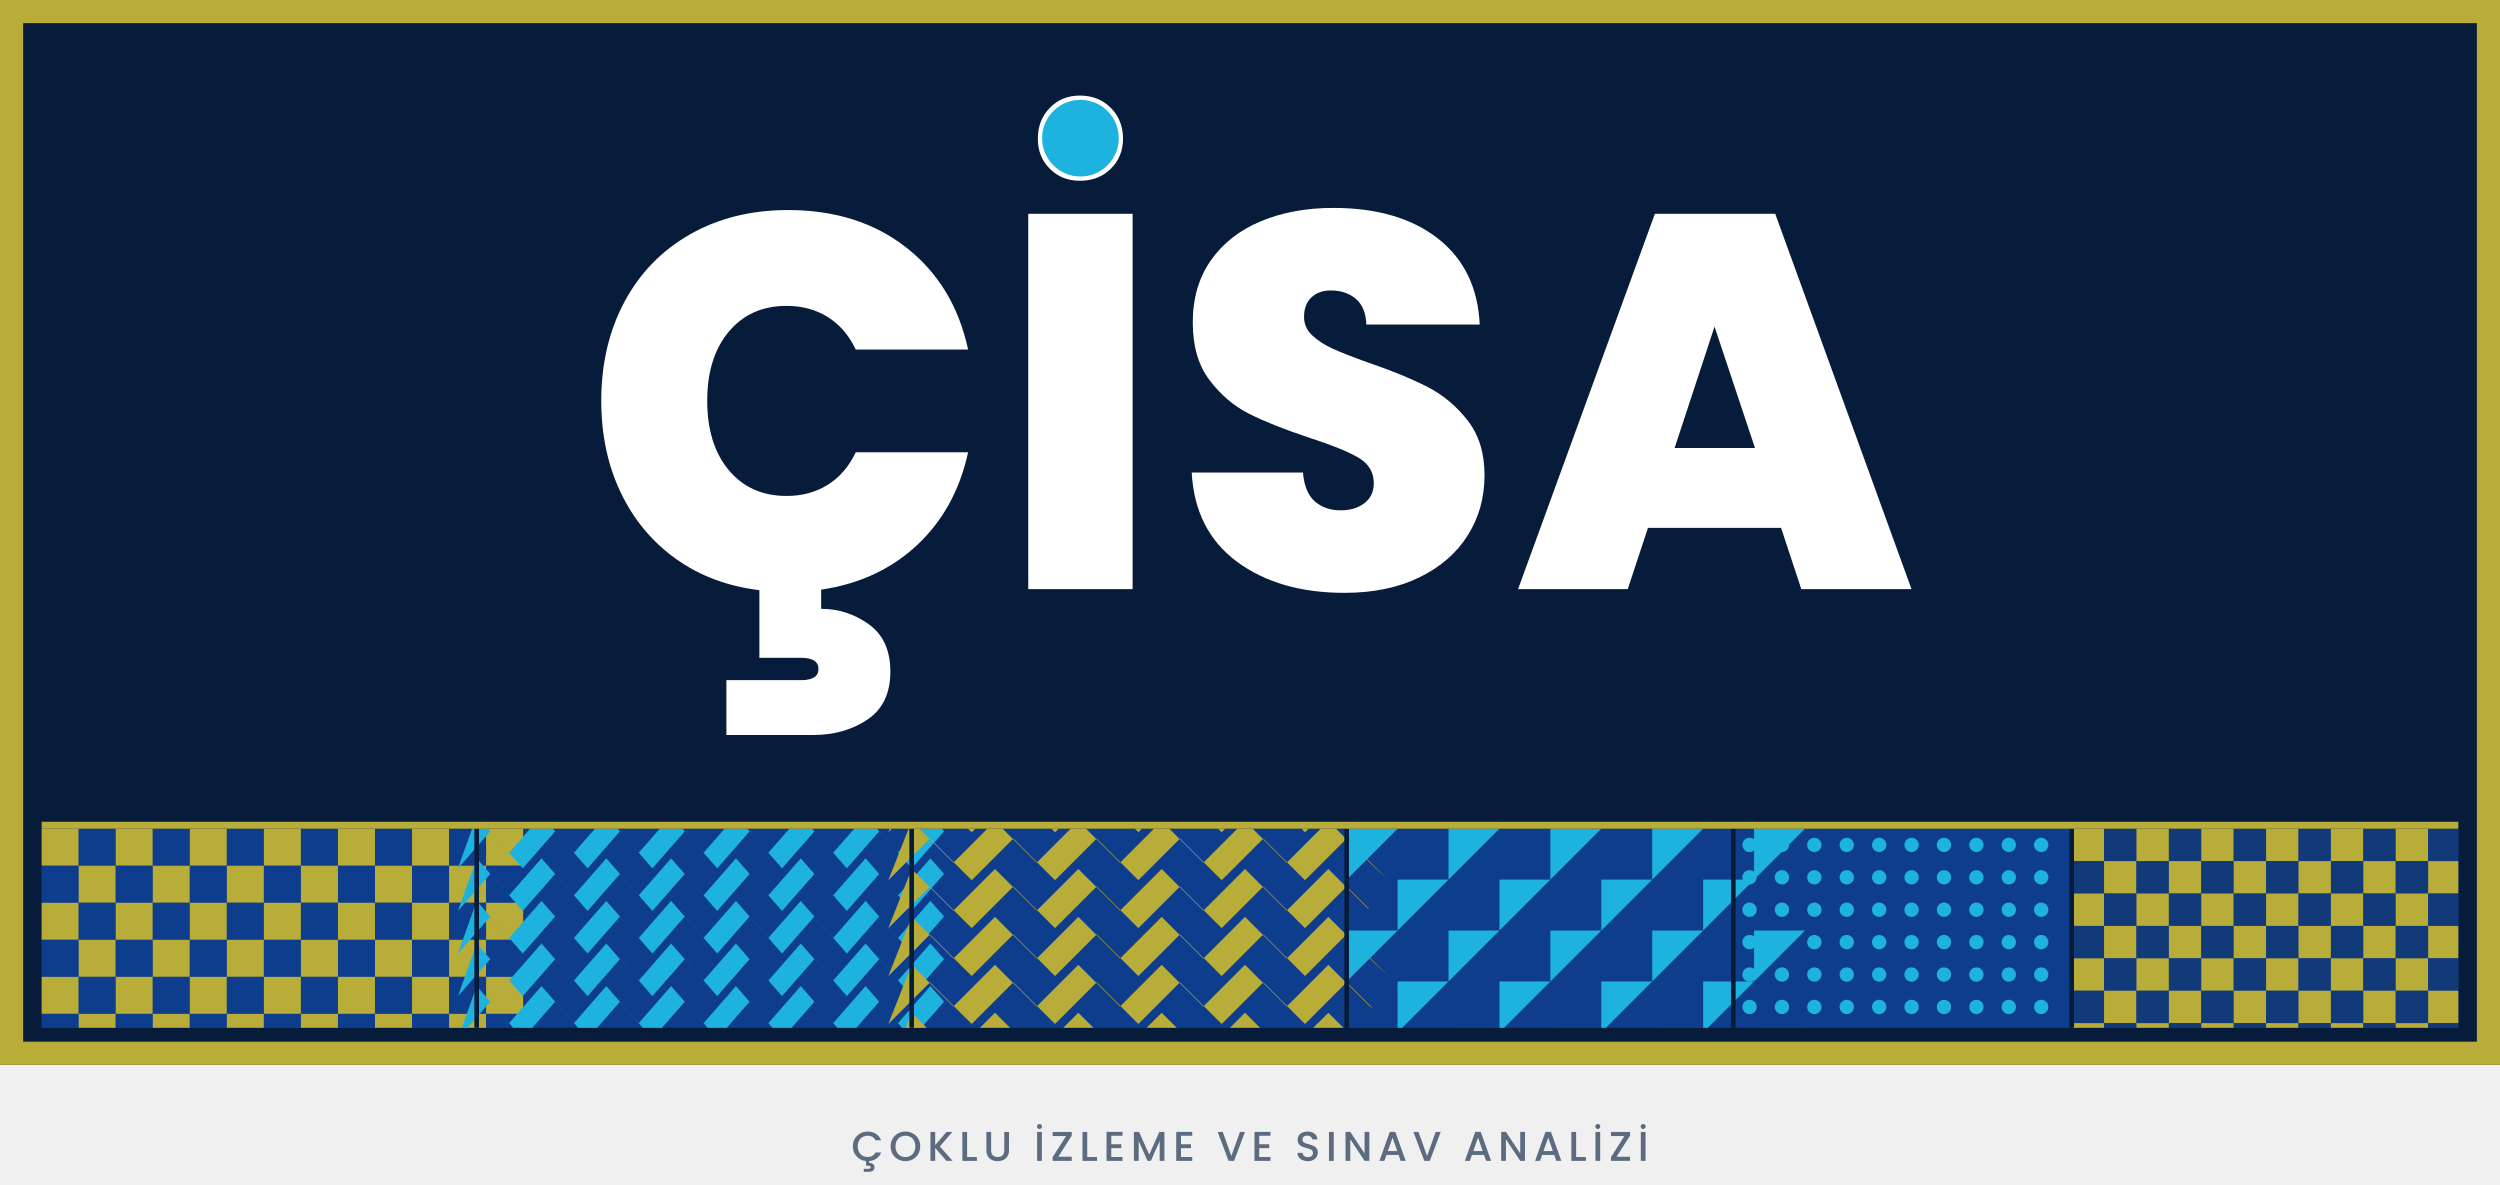
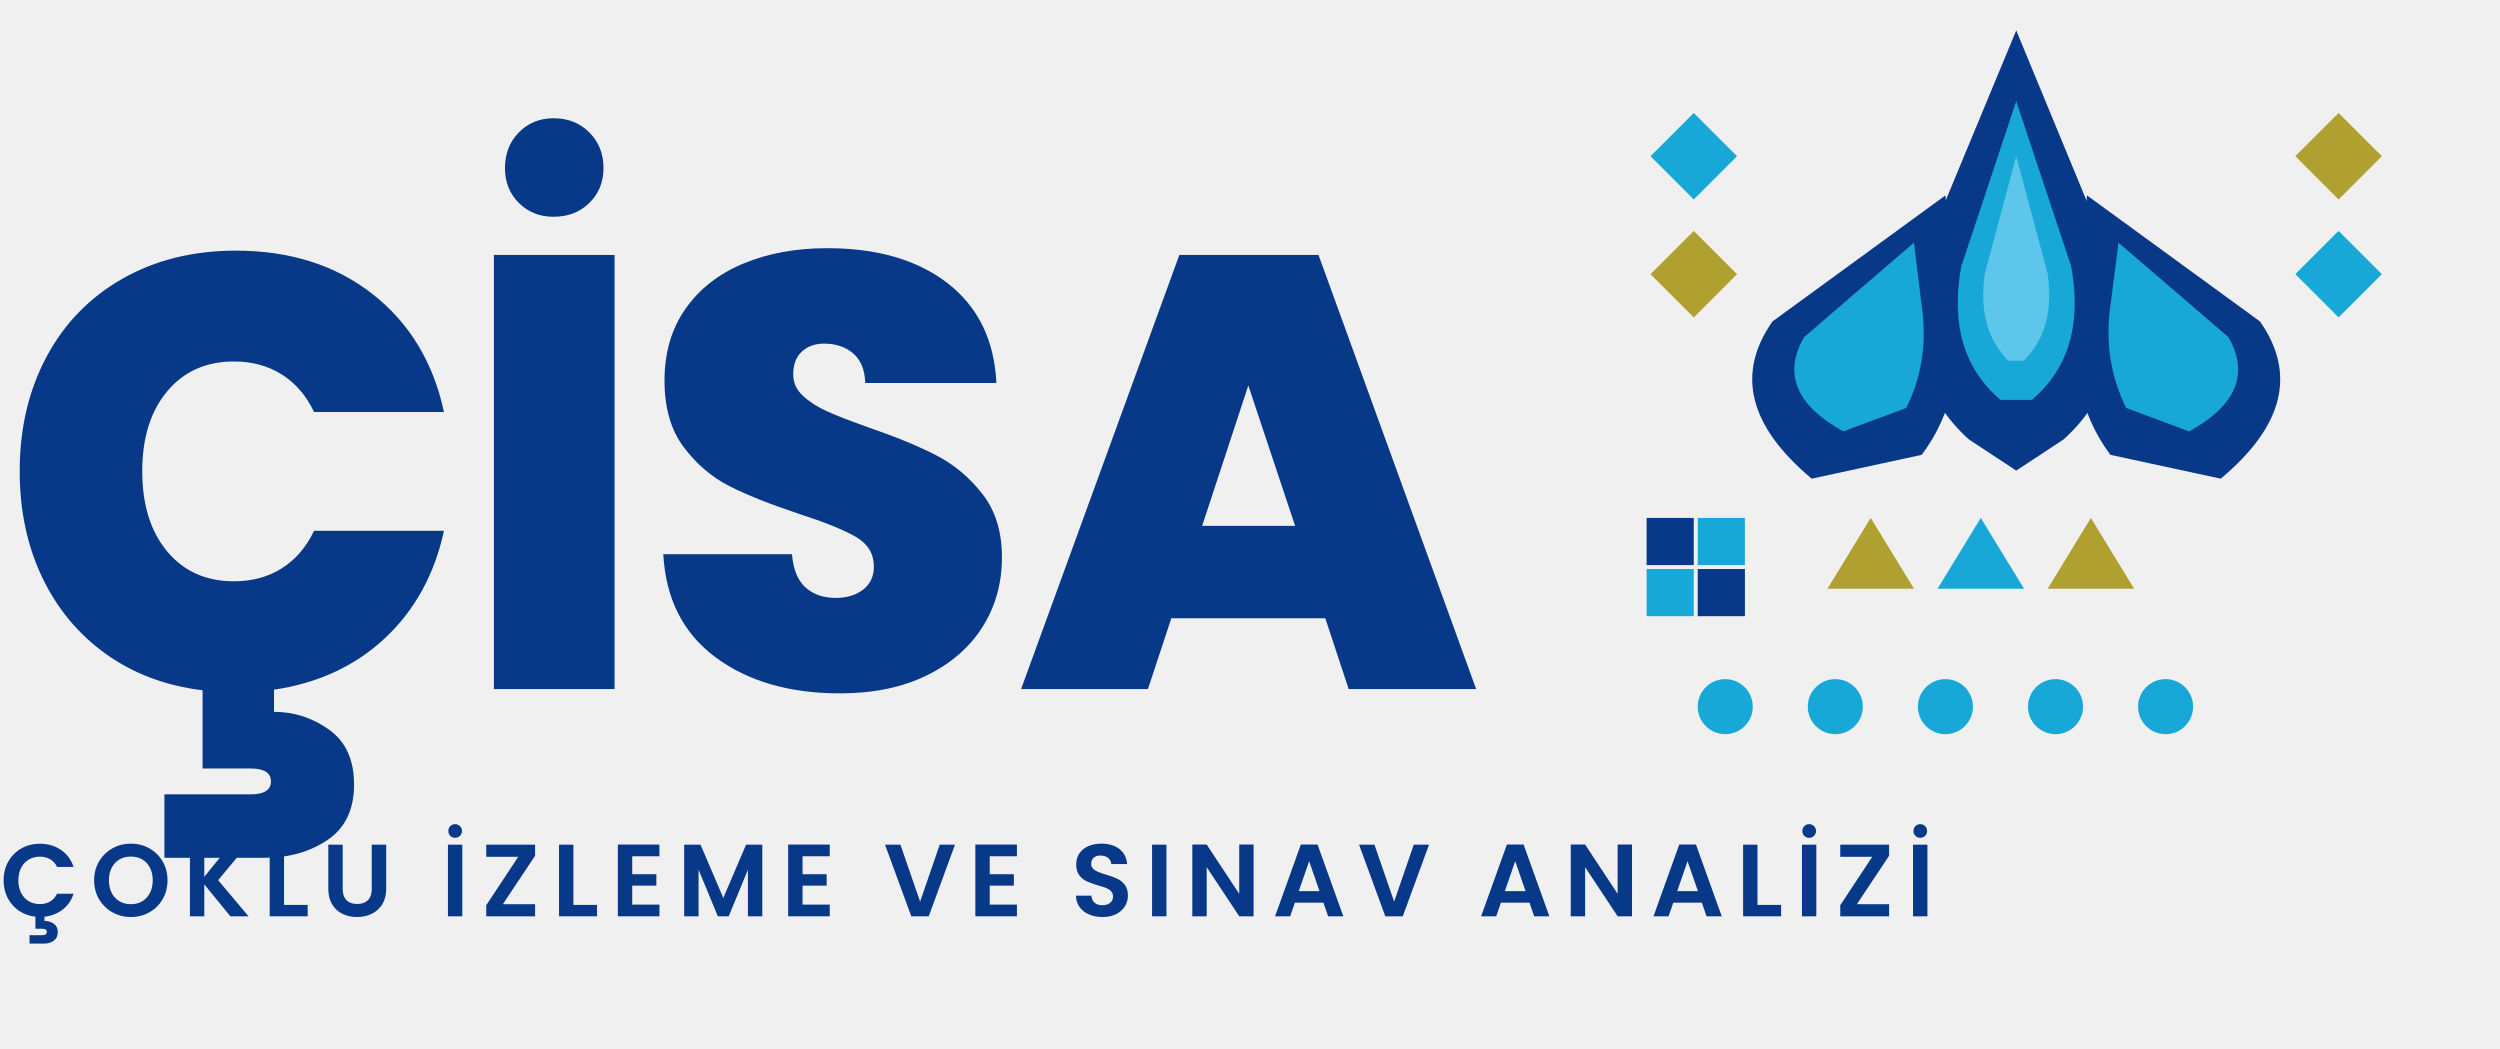
- <svg xmlns="http://www.w3.org/2000/svg" viewBox="0 0 1080 511.50" width="1080" height="511.50">
-   <rect width="1080" height="460" fill="#071b3a" />
-   <path fill="#ffffff" transform="translate(252.385 254.500) scale(0.23 -0.23)" d="M510 257H721Q698 151 625.5 83.0Q553 15 445 -1V-37Q494 -37 534.5 -66.0Q575 -95 575 -155Q575 -216 532.0 -245.0Q489 -274 430 -274H267V-171H407Q440 -171 440 -150Q440 -129 407 -129H329V-2Q239 9 172.0 57.0Q105 105 68.5 181.5Q32 258 32 354Q32 458 75.5 539.5Q119 621 199.0 666.5Q279 712 383 712Q515 712 605.0 641.5Q695 571 721 450H510Q491 490 457.5 511.0Q424 532 380 532Q312 532 271.5 483.5Q231 435 231 354Q231 272 271.5 223.5Q312 175 380 175Q424 175 457.5 196.0Q491 217 510 257Z" />
-   <path fill="#ffffff" transform="translate(431.325 254.500) scale(0.23 -0.23)" d="M252 705V0H56V705ZM74 846Q74 881 96.5 904.0Q119 927 153 927Q188 927 211.0 904.0Q234 881 234 846Q234 812 211.0 789.5Q188 767 153 767Q119 767 96.5 789.5Q74 812 74 846Z" />
-   <path fill="#ffffff" transform="translate(506.765 254.500) scale(0.23 -0.23)" d="M35 219H244Q247 182 266.0 165.0Q285 148 315 148Q342 148 359.5 161.5Q377 175 377 199Q377 230 348.0 247.0Q319 264 254 285Q185 308 142.5 329.5Q100 351 68.5 392.5Q37 434 37 501Q37 569 71.0 617.5Q105 666 165.0 691.0Q225 716 301 716Q424 716 497.5 658.5Q571 601 576 497H363Q362 529 343.5 545.0Q325 561 296 561Q274 561 260.0 548.0Q246 535 246 511Q246 491 261.5 476.5Q277 462 300.0 451.5Q323 441 368 425Q435 402 478.5 379.5Q522 357 553.5 316.5Q585 276 585 214Q585 151 553.5 101.0Q522 51 462.5 22.0Q403 -7 322 -7Q199 -7 120.0 51.5Q41 110 35 219Z" />
-   <path fill="#ffffff" transform="translate(653.965 254.500) scale(0.23 -0.23)" d="M502 115H252L214 0H8L265 705H491L747 0H540ZM453 265 377 493 302 265Z" />
-   <circle cx="466.75" cy="59.69" r="16.56" fill="#1eb2de" />
-   <clipPath id="pave-clip">
-     <rect x="18" y="358.00" width="1044.00" height="86.00" />
-   </clipPath>
-   <g clip-path="url(#pave-clip)">
-     <rect x="18.00" y="358.00" width="1044.00" height="86.00" fill="#0e3d8d" />
-     <rect x="18.00" y="358.00" width="16.00" height="16.00" fill="#b8ad39" />
-     <rect x="34.00" y="358.00" width="16.00" height="16.00" fill="#0e3d8d" />
-     <rect x="50.00" y="358.00" width="16.00" height="16.00" fill="#b8ad39" />
-     <rect x="66.00" y="358.00" width="16.00" height="16.00" fill="#0e3d8d" />
-     <rect x="82.00" y="358.00" width="16.00" height="16.00" fill="#b8ad39" />
-     <rect x="98.00" y="358.00" width="16.00" height="16.00" fill="#0e3d8d" />
-     <rect x="114.00" y="358.00" width="16.00" height="16.00" fill="#b8ad39" />
-     <rect x="130.00" y="358.00" width="16.00" height="16.00" fill="#0e3d8d" />
-     <rect x="146.00" y="358.00" width="16.00" height="16.00" fill="#b8ad39" />
-     <rect x="162.00" y="358.00" width="16.00" height="16.00" fill="#0e3d8d" />
-     <rect x="178.00" y="358.00" width="16.00" height="16.00" fill="#b8ad39" />
-     <rect x="194.00" y="358.00" width="16.00" height="16.00" fill="#0e3d8d" />
-     <rect x="210.00" y="358.00" width="16.00" height="16.00" fill="#b8ad39" />
-     <rect x="18.00" y="374.00" width="16.00" height="16.00" fill="#0e3d8d" />
-     <rect x="34.00" y="374.00" width="16.00" height="16.00" fill="#b8ad39" />
-     <rect x="50.00" y="374.00" width="16.00" height="16.00" fill="#0e3d8d" />
-     <rect x="66.00" y="374.00" width="16.00" height="16.00" fill="#b8ad39" />
-     <rect x="82.00" y="374.00" width="16.00" height="16.00" fill="#0e3d8d" />
-     <rect x="98.00" y="374.00" width="16.00" height="16.00" fill="#b8ad39" />
-     <rect x="114.00" y="374.00" width="16.00" height="16.00" fill="#0e3d8d" />
-     <rect x="130.00" y="374.00" width="16.00" height="16.00" fill="#b8ad39" />
-     <rect x="146.00" y="374.00" width="16.00" height="16.00" fill="#0e3d8d" />
-     <rect x="162.00" y="374.00" width="16.00" height="16.00" fill="#b8ad39" />
-     <rect x="178.00" y="374.00" width="16.00" height="16.00" fill="#0e3d8d" />
-     <rect x="194.00" y="374.00" width="16.00" height="16.00" fill="#b8ad39" />
-     <rect x="210.00" y="374.00" width="16.00" height="16.00" fill="#0e3d8d" />
-     <rect x="18.00" y="390.00" width="16.00" height="16.00" fill="#b8ad39" />
-     <rect x="34.00" y="390.00" width="16.00" height="16.00" fill="#0e3d8d" />
-     <rect x="50.00" y="390.00" width="16.00" height="16.00" fill="#b8ad39" />
-     <rect x="66.00" y="390.00" width="16.00" height="16.00" fill="#0e3d8d" />
-     <rect x="82.00" y="390.00" width="16.00" height="16.00" fill="#b8ad39" />
-     <rect x="98.00" y="390.00" width="16.00" height="16.00" fill="#0e3d8d" />
-     <rect x="114.00" y="390.00" width="16.00" height="16.00" fill="#b8ad39" />
-     <rect x="130.00" y="390.00" width="16.00" height="16.00" fill="#0e3d8d" />
-     <rect x="146.00" y="390.00" width="16.00" height="16.00" fill="#b8ad39" />
-     <rect x="162.00" y="390.00" width="16.00" height="16.00" fill="#0e3d8d" />
-     <rect x="178.00" y="390.00" width="16.00" height="16.00" fill="#b8ad39" />
-     <rect x="194.00" y="390.00" width="16.00" height="16.00" fill="#0e3d8d" />
-     <rect x="210.00" y="390.00" width="16.00" height="16.00" fill="#b8ad39" />
-     <rect x="18.00" y="406.00" width="16.00" height="16.00" fill="#0e3d8d" />
-     <rect x="34.00" y="406.00" width="16.00" height="16.00" fill="#b8ad39" />
-     <rect x="50.00" y="406.00" width="16.00" height="16.00" fill="#0e3d8d" />
-     <rect x="66.00" y="406.00" width="16.00" height="16.00" fill="#b8ad39" />
-     <rect x="82.00" y="406.00" width="16.00" height="16.00" fill="#0e3d8d" />
-     <rect x="98.00" y="406.00" width="16.00" height="16.00" fill="#b8ad39" />
-     <rect x="114.00" y="406.00" width="16.00" height="16.00" fill="#0e3d8d" />
-     <rect x="130.00" y="406.00" width="16.00" height="16.00" fill="#b8ad39" />
-     <rect x="146.00" y="406.00" width="16.00" height="16.00" fill="#0e3d8d" />
-     <rect x="162.00" y="406.00" width="16.00" height="16.00" fill="#b8ad39" />
-     <rect x="178.00" y="406.00" width="16.00" height="16.00" fill="#0e3d8d" />
-     <rect x="194.00" y="406.00" width="16.00" height="16.00" fill="#b8ad39" />
-     <rect x="210.00" y="406.00" width="16.00" height="16.00" fill="#0e3d8d" />
-     <rect x="18.00" y="422.00" width="16.00" height="16.00" fill="#b8ad39" />
-     <rect x="34.00" y="422.00" width="16.00" height="16.00" fill="#0e3d8d" />
-     <rect x="50.00" y="422.00" width="16.00" height="16.00" fill="#b8ad39" />
-     <rect x="66.00" y="422.00" width="16.00" height="16.00" fill="#0e3d8d" />
-     <rect x="82.00" y="422.00" width="16.00" height="16.00" fill="#b8ad39" />
-     <rect x="98.00" y="422.00" width="16.00" height="16.00" fill="#0e3d8d" />
-     <rect x="114.00" y="422.00" width="16.00" height="16.00" fill="#b8ad39" />
-     <rect x="130.00" y="422.00" width="16.00" height="16.00" fill="#0e3d8d" />
-     <rect x="146.00" y="422.00" width="16.00" height="16.00" fill="#b8ad39" />
-     <rect x="162.00" y="422.00" width="16.00" height="16.00" fill="#0e3d8d" />
-     <rect x="178.00" y="422.00" width="16.00" height="16.00" fill="#b8ad39" />
-     <rect x="194.00" y="422.00" width="16.00" height="16.00" fill="#0e3d8d" />
-     <rect x="210.00" y="422.00" width="16.00" height="16.00" fill="#b8ad39" />
-     <rect x="18.00" y="438.00" width="16.00" height="16.00" fill="#0e3d8d" />
-     <rect x="34.00" y="438.00" width="16.00" height="16.00" fill="#b8ad39" />
-     <rect x="50.00" y="438.00" width="16.00" height="16.00" fill="#0e3d8d" />
-     <rect x="66.00" y="438.00" width="16.00" height="16.00" fill="#b8ad39" />
-     <rect x="82.00" y="438.00" width="16.00" height="16.00" fill="#0e3d8d" />
-     <rect x="98.00" y="438.00" width="16.00" height="16.00" fill="#b8ad39" />
-     <rect x="114.00" y="438.00" width="16.00" height="16.00" fill="#0e3d8d" />
-     <rect x="130.00" y="438.00" width="16.00" height="16.00" fill="#b8ad39" />
-     <rect x="146.00" y="438.00" width="16.00" height="16.00" fill="#0e3d8d" />
-     <rect x="162.00" y="438.00" width="16.00" height="16.00" fill="#b8ad39" />
-     <rect x="178.00" y="438.00" width="16.00" height="16.00" fill="#0e3d8d" />
-     <rect x="194.00" y="438.00" width="16.00" height="16.00" fill="#b8ad39" />
-     <rect x="210.00" y="438.00" width="16.00" height="16.00" fill="#0e3d8d" />
-     <rect x="18.00" y="454.00" width="16.00" height="16.00" fill="#b8ad39" />
-     <rect x="34.00" y="454.00" width="16.00" height="16.00" fill="#0e3d8d" />
-     <rect x="50.00" y="454.00" width="16.00" height="16.00" fill="#b8ad39" />
-     <rect x="66.00" y="454.00" width="16.00" height="16.00" fill="#0e3d8d" />
-     <rect x="82.00" y="454.00" width="16.00" height="16.00" fill="#b8ad39" />
-     <rect x="98.00" y="454.00" width="16.00" height="16.00" fill="#0e3d8d" />
-     <rect x="114.00" y="454.00" width="16.00" height="16.00" fill="#b8ad39" />
-     <rect x="130.00" y="454.00" width="16.00" height="16.00" fill="#0e3d8d" />
-     <rect x="146.00" y="454.00" width="16.00" height="16.00" fill="#b8ad39" />
-     <rect x="162.00" y="454.00" width="16.00" height="16.00" fill="#0e3d8d" />
-     <rect x="178.00" y="454.00" width="16.00" height="16.00" fill="#b8ad39" />
-     <rect x="194.00" y="454.00" width="16.00" height="16.00" fill="#0e3d8d" />
-     <rect x="210.00" y="454.00" width="16.00" height="16.00" fill="#b8ad39" />
-     <polygon points="205.92,334.00 219.92,350.00 233.92,334.00 247.92,350.00 261.92,334.00 275.92,350.00 289.92,334.00 303.92,350.00 317.92,334.00 331.92,350.00 345.92,334.00 359.92,350.00 373.92,334.00 387.92,350.00 401.92,334.00 407.84,340.72 393.84,356.72 379.84,340.72 365.84,356.72 351.84,340.72 337.84,356.72 323.84,340.72 309.84,356.72 295.84,340.72 281.84,356.72 267.84,340.72 253.84,356.72 239.84,340.72 225.84,356.72 211.84,340.72 197.84,356.72" fill="#1eb2de" />
-     <polygon points="205.92,352.40 219.92,368.40 233.92,352.40 247.92,368.40 261.92,352.40 275.92,368.40 289.92,352.40 303.92,368.40 317.92,352.40 331.92,368.40 345.92,352.40 359.92,368.40 373.92,352.40 387.92,368.40 401.92,352.40 407.84,359.12 393.84,375.12 379.84,359.12 365.84,375.12 351.84,359.12 337.84,375.12 323.84,359.12 309.84,375.12 295.84,359.12 281.84,375.12 267.84,359.12 253.84,375.12 239.84,359.12 225.84,375.12 211.84,359.12 197.84,375.12" fill="#1eb2de" />
-     <polygon points="205.92,370.80 219.92,386.80 233.92,370.80 247.92,386.80 261.92,370.80 275.92,386.80 289.92,370.80 303.92,386.80 317.92,370.80 331.92,386.80 345.92,370.80 359.92,386.80 373.92,370.80 387.92,386.80 401.92,370.80 407.84,377.52 393.84,393.52 379.84,377.52 365.84,393.52 351.84,377.52 337.84,393.52 323.84,377.52 309.84,393.52 295.84,377.52 281.84,393.52 267.84,377.52 253.84,393.52 239.84,377.52 225.84,393.52 211.84,377.52 197.84,393.52" fill="#1eb2de" />
-     <polygon points="205.92,389.20 219.92,405.20 233.92,389.20 247.92,405.20 261.92,389.20 275.92,405.20 289.92,389.20 303.92,405.20 317.92,389.20 331.92,405.20 345.92,389.20 359.92,405.20 373.92,389.20 387.92,405.20 401.92,389.20 407.84,395.92 393.84,411.92 379.84,395.92 365.84,411.92 351.84,395.92 337.84,411.92 323.84,395.92 309.84,411.92 295.84,395.92 281.84,411.92 267.84,395.92 253.84,411.92 239.84,395.92 225.84,411.92 211.84,395.92 197.84,411.92" fill="#1eb2de" />
-     <polygon points="205.92,407.60 219.92,423.60 233.92,407.60 247.92,423.60 261.92,407.60 275.92,423.60 289.92,407.60 303.92,423.60 317.92,407.60 331.92,423.60 345.92,407.60 359.92,423.60 373.92,407.60 387.92,423.60 401.92,407.60 407.84,414.32 393.84,430.32 379.84,414.32 365.84,430.32 351.84,414.32 337.84,430.32 323.84,414.32 309.84,430.32 295.84,414.32 281.84,430.32 267.84,414.32 253.84,430.32 239.84,414.32 225.84,430.32 211.84,414.32 197.84,430.32" fill="#1eb2de" />
-     <polygon points="205.92,426.00 219.92,442.00 233.92,426.00 247.92,442.00 261.92,426.00 275.92,442.00 289.92,426.00 303.92,442.00 317.92,426.00 331.92,442.00 345.92,426.00 359.92,442.00 373.92,426.00 387.92,442.00 401.92,426.00 407.84,432.72 393.84,448.72 379.84,432.72 365.84,448.72 351.84,432.72 337.84,448.72 323.84,432.72 309.84,448.72 295.84,432.72 281.84,448.72 267.84,432.72 253.84,448.72 239.84,432.72 225.84,448.72 211.84,432.72 197.84,448.72" fill="#1eb2de" />
-     <polygon points="205.92,444.40 219.92,460.40 233.92,444.40 247.92,460.40 261.92,444.40 275.92,460.40 289.92,444.40 303.92,460.40 317.92,444.40 331.92,460.40 345.92,444.40 359.92,460.40 373.92,444.40 387.92,460.40 401.92,444.40 407.84,451.12 393.84,467.12 379.84,451.12 365.84,467.12 351.84,451.12 337.84,467.12 323.84,451.12 309.84,467.12 295.84,451.12 281.84,467.12 267.84,451.12 253.84,467.12 239.84,451.12 225.84,467.12 211.84,451.12 197.84,467.12" fill="#1eb2de" />
-     <polygon points="393.84,334.00 411.84,352.00 429.84,334.00 447.84,352.00 465.84,334.00 483.84,352.00 501.84,334.00 519.84,352.00 537.84,334.00 555.84,352.00 573.84,334.00 591.84,352.00 599.76,359.56 581.76,341.56 563.76,359.56 545.76,341.56 527.76,359.56 509.76,341.56 491.76,359.56 473.76,341.56 455.76,359.56 437.76,341.56 419.76,359.56 401.76,341.56 383.76,359.56" fill="#b8ad39" />
-     <polygon points="393.84,354.70 411.84,372.70 429.84,354.70 447.84,372.70 465.84,354.70 483.84,372.70 501.84,354.70 519.84,372.70 537.84,354.70 555.84,372.70 573.84,354.70 591.84,372.70 599.76,380.26 581.76,362.26 563.76,380.26 545.76,362.26 527.76,380.26 509.76,362.26 491.76,380.26 473.76,362.26 455.76,380.26 437.76,362.26 419.76,380.26 401.76,362.26 383.76,380.26" fill="#b8ad39" />
-     <polygon points="393.84,375.40 411.84,393.40 429.84,375.40 447.84,393.40 465.84,375.40 483.84,393.40 501.84,375.40 519.84,393.40 537.84,375.40 555.84,393.40 573.84,375.40 591.84,393.40 599.76,400.96 581.76,382.96 563.76,400.96 545.76,382.96 527.76,400.96 509.76,382.96 491.76,400.96 473.76,382.96 455.76,400.96 437.76,382.96 419.76,400.96 401.76,382.96 383.76,400.96" fill="#b8ad39" />
-     <polygon points="393.84,396.10 411.84,414.10 429.84,396.10 447.84,414.10 465.84,396.10 483.84,414.10 501.84,396.10 519.84,414.10 537.84,396.10 555.84,414.10 573.84,396.10 591.84,414.10 599.76,421.66 581.76,403.66 563.76,421.66 545.76,403.66 527.76,421.66 509.76,403.66 491.76,421.66 473.76,403.66 455.76,421.66 437.76,403.66 419.76,421.66 401.76,403.66 383.76,421.66" fill="#b8ad39" />
-     <polygon points="393.84,416.80 411.84,434.80 429.84,416.80 447.84,434.80 465.84,416.80 483.84,434.80 501.84,416.80 519.84,434.80 537.84,416.80 555.84,434.80 573.84,416.80 591.84,434.80 599.76,442.36 581.76,424.36 563.76,442.36 545.76,424.36 527.76,442.36 509.76,424.36 491.76,442.36 473.76,424.36 455.76,442.36 437.76,424.36 419.76,442.36 401.76,424.36 383.76,442.36" fill="#b8ad39" />
-     <polygon points="393.84,437.50 411.84,455.50 429.84,437.50 447.84,455.50 465.84,437.50 483.84,455.50 501.84,437.50 519.84,455.50 537.84,437.50 555.84,455.50 573.84,437.50 591.84,455.50 599.76,463.06 581.76,445.06 563.76,463.06 545.76,445.06 527.76,463.06 509.76,445.06 491.76,463.06 473.76,445.06 455.76,463.06 437.76,445.06 419.76,463.06 401.76,445.06 383.76,463.06" fill="#b8ad39" />
-     <polygon points="581.76,358.00 603.76,358.00 581.76,380.00" fill="#1eb2de" />
-     <polygon points="625.76,358.00 625.76,380.00 603.76,380.00" fill="#0e3d8d" />
-     <polygon points="625.76,358.00 647.76,358.00 625.76,380.00" fill="#1eb2de" />
-     <polygon points="669.76,358.00 669.76,380.00 647.76,380.00" fill="#0e3d8d" />
-     <polygon points="669.76,358.00 691.76,358.00 669.76,380.00" fill="#1eb2de" />
-     <polygon points="713.76,358.00 713.76,380.00 691.76,380.00" fill="#0e3d8d" />
-     <polygon points="713.76,358.00 735.76,358.00 713.76,380.00" fill="#1eb2de" />
-     <polygon points="757.76,358.00 757.76,380.00 735.76,380.00" fill="#0e3d8d" />
-     <polygon points="757.76,358.00 779.76,358.00 757.76,380.00" fill="#1eb2de" />
-     <polygon points="603.76,380.00 603.76,402.00 581.76,402.00" fill="#0e3d8d" />
-     <polygon points="603.76,380.00 625.76,380.00 603.76,402.00" fill="#1eb2de" />
-     <polygon points="647.76,380.00 647.76,402.00 625.76,402.00" fill="#0e3d8d" />
-     <polygon points="647.76,380.00 669.76,380.00 647.76,402.00" fill="#1eb2de" />
-     <polygon points="691.76,380.00 691.76,402.00 669.76,402.00" fill="#0e3d8d" />
-     <polygon points="691.76,380.00 713.76,380.00 691.76,402.00" fill="#1eb2de" />
-     <polygon points="735.76,380.00 735.76,402.00 713.76,402.00" fill="#0e3d8d" />
-     <polygon points="735.76,380.00 757.76,380.00 735.76,402.00" fill="#1eb2de" />
-     <polygon points="779.76,380.00 779.76,402.00 757.76,402.00" fill="#0e3d8d" />
-     <polygon points="581.76,402.00 603.76,402.00 581.76,424.00" fill="#1eb2de" />
-     <polygon points="625.76,402.00 625.76,424.00 603.76,424.00" fill="#0e3d8d" />
-     <polygon points="625.76,402.00 647.76,402.00 625.76,424.00" fill="#1eb2de" />
-     <polygon points="669.76,402.00 669.76,424.00 647.76,424.00" fill="#0e3d8d" />
-     <polygon points="669.76,402.00 691.76,402.00 669.76,424.00" fill="#1eb2de" />
-     <polygon points="713.76,402.00 713.76,424.00 691.76,424.00" fill="#0e3d8d" />
-     <polygon points="713.76,402.00 735.76,402.00 713.76,424.00" fill="#1eb2de" />
-     <polygon points="757.76,402.00 757.76,424.00 735.76,424.00" fill="#0e3d8d" />
-     <polygon points="757.76,402.00 779.76,402.00 757.76,424.00" fill="#1eb2de" />
-     <polygon points="603.76,424.00 603.76,446.00 581.76,446.00" fill="#0e3d8d" />
-     <polygon points="603.76,424.00 625.76,424.00 603.76,446.00" fill="#1eb2de" />
-     <polygon points="647.76,424.00 647.76,446.00 625.76,446.00" fill="#0e3d8d" />
-     <polygon points="647.76,424.00 669.76,424.00 647.76,446.00" fill="#1eb2de" />
-     <polygon points="691.76,424.00 691.76,446.00 669.76,446.00" fill="#0e3d8d" />
-     <polygon points="691.76,424.00 713.76,424.00 691.76,446.00" fill="#1eb2de" />
-     <polygon points="735.76,424.00 735.76,446.00 713.76,446.00" fill="#0e3d8d" />
-     <polygon points="735.76,424.00 757.76,424.00 735.76,446.00" fill="#1eb2de" />
-     <polygon points="779.76,424.00 779.76,446.00 757.76,446.00" fill="#0e3d8d" />
-     <polygon points="581.76,446.00 603.76,446.00 581.76,468.00" fill="#1eb2de" />
-     <polygon points="625.76,446.00 625.76,468.00 603.76,468.00" fill="#0e3d8d" />
-     <polygon points="625.76,446.00 647.76,446.00 625.76,468.00" fill="#1eb2de" />
-     <polygon points="669.76,446.00 669.76,468.00 647.76,468.00" fill="#0e3d8d" />
-     <polygon points="669.76,446.00 691.76,446.00 669.76,468.00" fill="#1eb2de" />
-     <polygon points="713.76,446.00 713.76,468.00 691.76,468.00" fill="#0e3d8d" />
-     <polygon points="713.76,446.00 735.76,446.00 713.76,468.00" fill="#1eb2de" />
-     <polygon points="757.76,446.00 757.76,468.00 735.76,468.00" fill="#0e3d8d" />
-     <polygon points="757.76,446.00 779.76,446.00 757.76,468.00" fill="#1eb2de" />
-     <circle cx="755.80" cy="365.00" r="3.10" fill="#1eb2de" />
-     <circle cx="769.80" cy="365.00" r="3.10" fill="#1eb2de" />
-     <circle cx="783.80" cy="365.00" r="3.10" fill="#1eb2de" />
-     <circle cx="797.80" cy="365.00" r="3.10" fill="#1eb2de" />
-     <circle cx="811.80" cy="365.00" r="3.10" fill="#1eb2de" />
-     <circle cx="825.80" cy="365.00" r="3.10" fill="#1eb2de" />
-     <circle cx="839.80" cy="365.00" r="3.10" fill="#1eb2de" />
-     <circle cx="853.80" cy="365.00" r="3.10" fill="#1eb2de" />
-     <circle cx="867.80" cy="365.00" r="3.10" fill="#1eb2de" />
-     <circle cx="881.80" cy="365.00" r="3.10" fill="#1eb2de" />
-     <circle cx="755.80" cy="379.00" r="3.10" fill="#1eb2de" />
-     <circle cx="769.80" cy="379.00" r="3.10" fill="#1eb2de" />
-     <circle cx="783.80" cy="379.00" r="3.10" fill="#1eb2de" />
-     <circle cx="797.80" cy="379.00" r="3.10" fill="#1eb2de" />
-     <circle cx="811.80" cy="379.00" r="3.10" fill="#1eb2de" />
-     <circle cx="825.80" cy="379.00" r="3.10" fill="#1eb2de" />
-     <circle cx="839.80" cy="379.00" r="3.10" fill="#1eb2de" />
-     <circle cx="853.80" cy="379.00" r="3.10" fill="#1eb2de" />
-     <circle cx="867.80" cy="379.00" r="3.10" fill="#1eb2de" />
-     <circle cx="881.80" cy="379.00" r="3.10" fill="#1eb2de" />
-     <circle cx="755.80" cy="393.00" r="3.10" fill="#1eb2de" />
-     <circle cx="769.80" cy="393.00" r="3.10" fill="#1eb2de" />
-     <circle cx="783.80" cy="393.00" r="3.10" fill="#1eb2de" />
-     <circle cx="797.80" cy="393.00" r="3.10" fill="#1eb2de" />
-     <circle cx="811.80" cy="393.00" r="3.10" fill="#1eb2de" />
-     <circle cx="825.80" cy="393.00" r="3.10" fill="#1eb2de" />
-     <circle cx="839.80" cy="393.00" r="3.10" fill="#1eb2de" />
-     <circle cx="853.80" cy="393.00" r="3.10" fill="#1eb2de" />
-     <circle cx="867.80" cy="393.00" r="3.10" fill="#1eb2de" />
-     <circle cx="881.80" cy="393.00" r="3.10" fill="#1eb2de" />
-     <circle cx="755.80" cy="407.00" r="3.10" fill="#1eb2de" />
-     <circle cx="769.80" cy="407.00" r="3.10" fill="#1eb2de" />
-     <circle cx="783.80" cy="407.00" r="3.10" fill="#1eb2de" />
-     <circle cx="797.80" cy="407.00" r="3.10" fill="#1eb2de" />
-     <circle cx="811.80" cy="407.00" r="3.10" fill="#1eb2de" />
-     <circle cx="825.80" cy="407.00" r="3.10" fill="#1eb2de" />
-     <circle cx="839.80" cy="407.00" r="3.10" fill="#1eb2de" />
-     <circle cx="853.80" cy="407.00" r="3.10" fill="#1eb2de" />
-     <circle cx="867.80" cy="407.00" r="3.10" fill="#1eb2de" />
-     <circle cx="881.80" cy="407.00" r="3.10" fill="#1eb2de" />
-     <circle cx="755.80" cy="421.00" r="3.10" fill="#1eb2de" />
-     <circle cx="769.80" cy="421.00" r="3.10" fill="#1eb2de" />
-     <circle cx="783.80" cy="421.00" r="3.10" fill="#1eb2de" />
-     <circle cx="797.80" cy="421.00" r="3.10" fill="#1eb2de" />
-     <circle cx="811.80" cy="421.00" r="3.10" fill="#1eb2de" />
-     <circle cx="825.80" cy="421.00" r="3.10" fill="#1eb2de" />
-     <circle cx="839.80" cy="421.00" r="3.10" fill="#1eb2de" />
-     <circle cx="853.80" cy="421.00" r="3.10" fill="#1eb2de" />
-     <circle cx="867.80" cy="421.00" r="3.10" fill="#1eb2de" />
-     <circle cx="881.80" cy="421.00" r="3.10" fill="#1eb2de" />
-     <circle cx="755.80" cy="435.00" r="3.10" fill="#1eb2de" />
-     <circle cx="769.80" cy="435.00" r="3.10" fill="#1eb2de" />
-     <circle cx="783.80" cy="435.00" r="3.10" fill="#1eb2de" />
-     <circle cx="797.80" cy="435.00" r="3.10" fill="#1eb2de" />
-     <circle cx="811.80" cy="435.00" r="3.10" fill="#1eb2de" />
-     <circle cx="825.80" cy="435.00" r="3.10" fill="#1eb2de" />
-     <circle cx="839.80" cy="435.00" r="3.10" fill="#1eb2de" />
-     <circle cx="853.80" cy="435.00" r="3.10" fill="#1eb2de" />
-     <circle cx="867.80" cy="435.00" r="3.10" fill="#1eb2de" />
-     <circle cx="881.80" cy="435.00" r="3.10" fill="#1eb2de" />
-     <rect x="894.96" y="358.00" width="14.00" height="14.00" fill="#b8ad39" />
-     <rect x="908.96" y="358.00" width="14.00" height="14.00" fill="#123a78" />
-     <rect x="922.96" y="358.00" width="14.00" height="14.00" fill="#b8ad39" />
-     <rect x="936.96" y="358.00" width="14.00" height="14.00" fill="#123a78" />
-     <rect x="950.96" y="358.00" width="14.00" height="14.00" fill="#b8ad39" />
-     <rect x="964.96" y="358.00" width="14.00" height="14.00" fill="#123a78" />
-     <rect x="978.96" y="358.00" width="14.00" height="14.00" fill="#b8ad39" />
-     <rect x="992.96" y="358.00" width="14.00" height="14.00" fill="#123a78" />
-     <rect x="1006.96" y="358.00" width="14.00" height="14.00" fill="#b8ad39" />
-     <rect x="1020.96" y="358.00" width="14.00" height="14.00" fill="#123a78" />
-     <rect x="1034.96" y="358.00" width="14.00" height="14.00" fill="#b8ad39" />
-     <rect x="1048.96" y="358.00" width="14.00" height="14.00" fill="#123a78" />
-     <rect x="1062.96" y="358.00" width="14.00" height="14.00" fill="#b8ad39" />
-     <rect x="894.96" y="372.00" width="14.00" height="14.00" fill="#123a78" />
-     <rect x="908.96" y="372.00" width="14.00" height="14.00" fill="#b8ad39" />
-     <rect x="922.96" y="372.00" width="14.00" height="14.00" fill="#123a78" />
-     <rect x="936.96" y="372.00" width="14.00" height="14.00" fill="#b8ad39" />
-     <rect x="950.96" y="372.00" width="14.00" height="14.00" fill="#123a78" />
-     <rect x="964.96" y="372.00" width="14.00" height="14.00" fill="#b8ad39" />
-     <rect x="978.96" y="372.00" width="14.00" height="14.00" fill="#123a78" />
-     <rect x="992.96" y="372.00" width="14.00" height="14.00" fill="#b8ad39" />
-     <rect x="1006.96" y="372.00" width="14.00" height="14.00" fill="#123a78" />
-     <rect x="1020.96" y="372.00" width="14.00" height="14.00" fill="#b8ad39" />
-     <rect x="1034.96" y="372.00" width="14.00" height="14.00" fill="#123a78" />
-     <rect x="1048.96" y="372.00" width="14.00" height="14.00" fill="#b8ad39" />
-     <rect x="1062.96" y="372.00" width="14.00" height="14.00" fill="#123a78" />
-     <rect x="894.96" y="386.00" width="14.00" height="14.00" fill="#b8ad39" />
-     <rect x="908.96" y="386.00" width="14.00" height="14.00" fill="#123a78" />
-     <rect x="922.96" y="386.00" width="14.00" height="14.00" fill="#b8ad39" />
-     <rect x="936.96" y="386.00" width="14.00" height="14.00" fill="#123a78" />
-     <rect x="950.96" y="386.00" width="14.00" height="14.00" fill="#b8ad39" />
-     <rect x="964.96" y="386.00" width="14.00" height="14.00" fill="#123a78" />
-     <rect x="978.96" y="386.00" width="14.00" height="14.00" fill="#b8ad39" />
-     <rect x="992.96" y="386.00" width="14.00" height="14.00" fill="#123a78" />
-     <rect x="1006.96" y="386.00" width="14.00" height="14.00" fill="#b8ad39" />
-     <rect x="1020.96" y="386.00" width="14.00" height="14.00" fill="#123a78" />
-     <rect x="1034.96" y="386.00" width="14.00" height="14.00" fill="#b8ad39" />
-     <rect x="1048.96" y="386.00" width="14.00" height="14.00" fill="#123a78" />
-     <rect x="1062.96" y="386.00" width="14.00" height="14.00" fill="#b8ad39" />
-     <rect x="894.96" y="400.00" width="14.00" height="14.00" fill="#123a78" />
-     <rect x="908.96" y="400.00" width="14.00" height="14.00" fill="#b8ad39" />
-     <rect x="922.96" y="400.00" width="14.00" height="14.00" fill="#123a78" />
-     <rect x="936.96" y="400.00" width="14.00" height="14.00" fill="#b8ad39" />
-     <rect x="950.96" y="400.00" width="14.00" height="14.00" fill="#123a78" />
-     <rect x="964.96" y="400.00" width="14.00" height="14.00" fill="#b8ad39" />
-     <rect x="978.96" y="400.00" width="14.00" height="14.00" fill="#123a78" />
-     <rect x="992.96" y="400.00" width="14.00" height="14.00" fill="#b8ad39" />
-     <rect x="1006.96" y="400.00" width="14.00" height="14.00" fill="#123a78" />
-     <rect x="1020.96" y="400.00" width="14.00" height="14.00" fill="#b8ad39" />
-     <rect x="1034.96" y="400.00" width="14.00" height="14.00" fill="#123a78" />
-     <rect x="1048.96" y="400.00" width="14.00" height="14.00" fill="#b8ad39" />
-     <rect x="1062.96" y="400.00" width="14.00" height="14.00" fill="#123a78" />
-     <rect x="894.96" y="414.00" width="14.00" height="14.00" fill="#b8ad39" />
-     <rect x="908.96" y="414.00" width="14.00" height="14.00" fill="#123a78" />
-     <rect x="922.96" y="414.00" width="14.00" height="14.00" fill="#b8ad39" />
-     <rect x="936.96" y="414.00" width="14.00" height="14.00" fill="#123a78" />
-     <rect x="950.96" y="414.00" width="14.00" height="14.00" fill="#b8ad39" />
-     <rect x="964.96" y="414.00" width="14.00" height="14.00" fill="#123a78" />
-     <rect x="978.96" y="414.00" width="14.00" height="14.00" fill="#b8ad39" />
-     <rect x="992.96" y="414.00" width="14.00" height="14.00" fill="#123a78" />
-     <rect x="1006.96" y="414.00" width="14.00" height="14.00" fill="#b8ad39" />
-     <rect x="1020.96" y="414.00" width="14.00" height="14.00" fill="#123a78" />
-     <rect x="1034.96" y="414.00" width="14.00" height="14.00" fill="#b8ad39" />
-     <rect x="1048.96" y="414.00" width="14.00" height="14.00" fill="#123a78" />
-     <rect x="1062.96" y="414.00" width="14.00" height="14.00" fill="#b8ad39" />
-     <rect x="894.96" y="428.00" width="14.00" height="14.00" fill="#123a78" />
-     <rect x="908.96" y="428.00" width="14.00" height="14.00" fill="#b8ad39" />
-     <rect x="922.96" y="428.00" width="14.00" height="14.00" fill="#123a78" />
-     <rect x="936.96" y="428.00" width="14.00" height="14.00" fill="#b8ad39" />
-     <rect x="950.96" y="428.00" width="14.00" height="14.00" fill="#123a78" />
-     <rect x="964.96" y="428.00" width="14.00" height="14.00" fill="#b8ad39" />
-     <rect x="978.96" y="428.00" width="14.00" height="14.00" fill="#123a78" />
-     <rect x="992.96" y="428.00" width="14.00" height="14.00" fill="#b8ad39" />
-     <rect x="1006.96" y="428.00" width="14.00" height="14.00" fill="#123a78" />
-     <rect x="1020.96" y="428.00" width="14.00" height="14.00" fill="#b8ad39" />
-     <rect x="1034.96" y="428.00" width="14.00" height="14.00" fill="#123a78" />
-     <rect x="1048.96" y="428.00" width="14.00" height="14.00" fill="#b8ad39" />
-     <rect x="1062.96" y="428.00" width="14.00" height="14.00" fill="#123a78" />
-     <rect x="894.96" y="442.00" width="14.00" height="14.00" fill="#b8ad39" />
-     <rect x="908.96" y="442.00" width="14.00" height="14.00" fill="#123a78" />
-     <rect x="922.96" y="442.00" width="14.00" height="14.00" fill="#b8ad39" />
-     <rect x="936.96" y="442.00" width="14.00" height="14.00" fill="#123a78" />
-     <rect x="950.96" y="442.00" width="14.00" height="14.00" fill="#b8ad39" />
-     <rect x="964.96" y="442.00" width="14.00" height="14.00" fill="#123a78" />
-     <rect x="978.96" y="442.00" width="14.00" height="14.00" fill="#b8ad39" />
-     <rect x="992.96" y="442.00" width="14.00" height="14.00" fill="#123a78" />
-     <rect x="1006.96" y="442.00" width="14.00" height="14.00" fill="#b8ad39" />
-     <rect x="1020.96" y="442.00" width="14.00" height="14.00" fill="#123a78" />
-     <rect x="1034.96" y="442.00" width="14.00" height="14.00" fill="#b8ad39" />
-     <rect x="1048.96" y="442.00" width="14.00" height="14.00" fill="#123a78" />
-     <rect x="1062.96" y="442.00" width="14.00" height="14.00" fill="#b8ad39" />
-     <rect x="894.96" y="456.00" width="14.00" height="14.00" fill="#123a78" />
-     <rect x="908.96" y="456.00" width="14.00" height="14.00" fill="#b8ad39" />
-     <rect x="922.96" y="456.00" width="14.00" height="14.00" fill="#123a78" />
-     <rect x="936.96" y="456.00" width="14.00" height="14.00" fill="#b8ad39" />
-     <rect x="950.96" y="456.00" width="14.00" height="14.00" fill="#123a78" />
-     <rect x="964.96" y="456.00" width="14.00" height="14.00" fill="#b8ad39" />
-     <rect x="978.96" y="456.00" width="14.00" height="14.00" fill="#123a78" />
-     <rect x="992.96" y="456.00" width="14.00" height="14.00" fill="#b8ad39" />
-     <rect x="1006.96" y="456.00" width="14.00" height="14.00" fill="#123a78" />
-     <rect x="1020.96" y="456.00" width="14.00" height="14.00" fill="#b8ad39" />
-     <rect x="1034.96" y="456.00" width="14.00" height="14.00" fill="#123a78" />
-     <rect x="1048.96" y="456.00" width="14.00" height="14.00" fill="#b8ad39" />
-     <rect x="1062.96" y="456.00" width="14.00" height="14.00" fill="#123a78" />
-     <rect x="204.92" y="358.00" width="2" height="86.00" fill="#071b3a" />
-     <rect x="392.84" y="358.00" width="2" height="86.00" fill="#071b3a" />
-     <rect x="580.76" y="358.00" width="2" height="86.00" fill="#071b3a" />
-     <rect x="747.80" y="358.00" width="2" height="86.00" fill="#071b3a" />
-     <rect x="893.96" y="358.00" width="2" height="86.00" fill="#071b3a" />
-   </g>
-   <rect x="18" y="355.00" width="1044.00" height="3" fill="#b8ad39" />
-   <rect x="5.00" y="5.00" width="1070.00" height="450.00" fill="none" stroke="#b8ad39" stroke-width="10.00" />
-   <path fill="#5c6b80" transform="translate(367.773 501.500) scale(0.018 -0.018)" d="M578 202H715Q679 110 603.0 56.5Q527 3 427 -5V-48Q485 -48 521.0 -75.5Q557 -103 557 -153Q557 -203 521.0 -232.5Q485 -262 430 -262H298V-190H407Q435 -190 449.0 -182.0Q463 -174 463 -153Q463 -132 449.0 -124.0Q435 -116 407 -116H352V-4Q264 5 192.0 52.0Q120 99 78.5 176.5Q37 254 37 349Q37 451 84.5 532.0Q132 613 213.5 658.5Q295 704 392 704Q503 704 589.5 649.5Q676 595 715 495H578Q551 550 503.0 577.0Q455 604 392 604Q323 604 269.0 573.0Q215 542 184.5 484.0Q154 426 154 349Q154 272 184.5 214.0Q215 156 269.0 124.5Q323 93 392 93Q455 93 503.0 120.0Q551 147 578 202Z" />
-   <path fill="#5c6b80" transform="translate(384.087 501.500) scale(0.018 -0.018)" d="M37 349Q37 451 84.5 532.0Q132 613 213.5 658.5Q295 704 392 704Q490 704 571.5 658.5Q653 613 700.0 532.0Q747 451 747 349Q747 247 700.0 165.5Q653 84 571.5 38.5Q490 -7 392 -7Q295 -7 213.5 38.5Q132 84 84.5 165.5Q37 247 37 349ZM630 349Q630 426 599.5 484.0Q569 542 515.0 573.0Q461 604 392 604Q323 604 269.0 573.0Q215 542 184.5 484.0Q154 426 154 349Q154 272 184.5 213.5Q215 155 269.0 123.5Q323 92 392 92Q461 92 515.0 123.5Q569 155 599.5 213.5Q630 272 630 349Z" />
-   <path fill="#5c6b80" transform="translate(400.599 501.500) scale(0.018 -0.018)" d="M458 0 189 311V0H75V695H189V378L459 695H602L300 347L607 0Z" />
-   <path fill="#5c6b80" transform="translate(414.393 501.500) scale(0.018 -0.018)" d="M189 92H424V0H75V695H189Z" />
-   <path fill="#5c6b80" transform="translate(424.785 501.500) scale(0.018 -0.018)" d="M188 695V252Q188 173 229.5 133.0Q271 93 345 93Q420 93 461.5 133.0Q503 173 503 252V695H617V254Q617 169 580.0 110.0Q543 51 481.0 22.0Q419 -7 344 -7Q269 -7 207.5 22.0Q146 51 110.0 110.0Q74 169 74 254V695Z" />
-   <path fill="#5c6b80" transform="translate(446.685 501.500) scale(0.018 -0.018)" d="M189 695V0H75V695ZM72 825Q72 850 89.5 867.5Q107 885 132 885Q157 885 174.5 867.5Q192 850 192 825Q192 800 174.5 782.5Q157 765 132 765Q107 765 89.5 782.5Q72 800 72 825Z" />
-   <path fill="#5c6b80" transform="translate(453.837 501.500) scale(0.018 -0.018)" d="M185 99H508V0H50V89L372 596H50V695H508V606Z" />
-   <path fill="#5c6b80" transform="translate(466.281 501.500) scale(0.018 -0.018)" d="M189 92H424V0H75V695H189Z" />
-   <path fill="#5c6b80" transform="translate(476.673 501.500) scale(0.018 -0.018)" d="M189 603V399H429V306H189V93H459V0H75V696H459V603Z" />
-   <path fill="#5c6b80" transform="translate(488.505 501.500) scale(0.018 -0.018)" d="M807 695V0H693V476L481 0H402L189 476V0H75V695H198L442 150L685 695Z" />
-   <path fill="#5c6b80" transform="translate(506.781 501.500) scale(0.018 -0.018)" d="M189 603V399H429V306H189V93H459V0H75V696H459V603Z" />
-   <path fill="#5c6b80" transform="translate(525.693 501.500) scale(0.018 -0.018)" d="M674 695 413 0H281L19 695H141L347 117L554 695Z" />
-   <path fill="#5c6b80" transform="translate(540.585 501.500) scale(0.018 -0.018)" d="M189 603V399H429V306H189V93H459V0H75V696H459V603Z" />
-   <path fill="#5c6b80" transform="translate(559.497 501.500) scale(0.018 -0.018)" d="M58 192H180Q184 147 215.5 118.0Q247 89 304 89Q363 89 396.0 117.5Q429 146 429 191Q429 226 408.5 248.0Q388 270 357.5 282.0Q327 294 273 308Q205 326 162.5 344.5Q120 363 90.0 402.0Q60 441 60 506Q60 566 90.0 611.0Q120 656 174.0 680.0Q228 704 299 704Q400 704 464.5 653.5Q529 603 536 515H410Q407 553 374.0 580.0Q341 607 287 607Q238 607 207.0 582.0Q176 557 176 510Q176 478 195.5 457.5Q215 437 245.0 425.0Q275 413 327 399Q396 380 439.5 361.0Q483 342 513.5 302.5Q544 263 544 197Q544 144 515.5 97.0Q487 50 432.5 21.5Q378 -7 304 -7Q234 -7 178.0 17.5Q122 42 90.0 87.0Q58 132 58 192Z" />
-   <path fill="#5c6b80" transform="translate(572.769 501.500) scale(0.018 -0.018)" d="M189 695V0H75V695Z" />
-   <path fill="#5c6b80" transform="translate(579.921 501.500) scale(0.018 -0.018)" d="M646 0H532L189 519V0H75V696H189L532 178V696H646Z" />
-   <path fill="#5c6b80" transform="translate(595.299 501.500) scale(0.018 -0.018)" d="M494 142H203L153 0H34L283 696H415L664 0H544ZM462 235 349 558 235 235Z" />
-   <path fill="#5c6b80" transform="translate(610.245 501.500) scale(0.018 -0.018)" d="M674 695 413 0H281L19 695H141L347 117L554 695Z" />
-   <path fill="#5c6b80" transform="translate(632.217 501.500) scale(0.018 -0.018)" d="M494 142H203L153 0H34L283 696H415L664 0H544ZM462 235 349 558 235 235Z" />
-   <path fill="#5c6b80" transform="translate(647.163 501.500) scale(0.018 -0.018)" d="M646 0H532L189 519V0H75V696H189L532 178V696H646Z" />
-   <path fill="#5c6b80" transform="translate(662.541 501.500) scale(0.018 -0.018)" d="M494 142H203L153 0H34L283 696H415L664 0H544ZM462 235 349 558 235 235Z" />
-   <path fill="#5c6b80" transform="translate(677.487 501.500) scale(0.018 -0.018)" d="M189 92H424V0H75V695H189Z" />
-   <path fill="#5c6b80" transform="translate(687.879 501.500) scale(0.018 -0.018)" d="M189 695V0H75V695ZM72 825Q72 850 89.5 867.5Q107 885 132 885Q157 885 174.5 867.5Q192 850 192 825Q192 800 174.5 782.5Q157 765 132 765Q107 765 89.5 782.5Q72 800 72 825Z" />
-   <path fill="#5c6b80" transform="translate(695.031 501.500) scale(0.018 -0.018)" d="M185 99H508V0H50V89L372 596H50V695H508V606Z" />
-   <path fill="#5c6b80" transform="translate(707.475 501.500) scale(0.018 -0.018)" d="M189 695V0H75V695ZM72 825Q72 850 89.5 867.5Q107 885 132 885Q157 885 174.5 867.5Q192 850 192 825Q192 800 174.5 782.5Q157 765 132 765Q107 765 89.5 782.5Q72 800 72 825Z" />
+ <svg xmlns="http://www.w3.org/2000/svg" viewBox="0 0 682.09 286" width="682.09" height="286">
+   <path fill="#083888" transform="translate(0.000 188.000) scale(0.168 -0.168)" d="M510 257H721Q698 151 625.5 83.0Q553 15 445 -1V-37Q494 -37 534.5 -66.0Q575 -95 575 -155Q575 -216 532.0 -245.0Q489 -274 430 -274H267V-171H407Q440 -171 440 -150Q440 -129 407 -129H329V-2Q239 9 172.0 57.0Q105 105 68.5 181.5Q32 258 32 354Q32 458 75.5 539.5Q119 621 199.0 666.5Q279 712 383 712Q515 712 605.0 641.5Q695 571 721 450H510Q491 490 457.5 511.0Q424 532 380 532Q312 532 271.5 483.5Q231 435 231 354Q231 272 271.5 223.5Q312 175 380 175Q424 175 457.5 196.0Q491 217 510 257Z" />
+   <path fill="#083888" transform="translate(125.344 188.000) scale(0.168 -0.168)" d="M252 705V0H56V705ZM74 846Q74 881 96.5 904.0Q119 927 153 927Q188 927 211.0 904.0Q234 881 234 846Q234 812 211.0 789.5Q188 767 153 767Q119 767 96.5 789.5Q74 812 74 846Z" />
+   <path fill="#083888" transform="translate(175.088 188.000) scale(0.168 -0.168)" d="M35 219H244Q247 182 266.0 165.0Q285 148 315 148Q342 148 359.5 161.5Q377 175 377 199Q377 230 348.0 247.0Q319 264 254 285Q185 308 142.5 329.5Q100 351 68.5 392.5Q37 434 37 501Q37 569 71.0 617.5Q105 666 165.0 691.0Q225 716 301 716Q424 716 497.5 658.5Q571 601 576 497H363Q362 529 343.5 545.0Q325 561 296 561Q274 561 260.0 548.0Q246 535 246 511Q246 491 261.5 476.5Q277 462 300.0 451.5Q323 441 368 425Q435 402 478.5 379.5Q522 357 553.5 316.5Q585 276 585 214Q585 151 553.5 101.0Q522 51 462.5 22.0Q403 -7 322 -7Q199 -7 120.0 51.5Q41 110 35 219Z" />
+   <path fill="#083888" transform="translate(277.248 188.000) scale(0.168 -0.168)" d="M502 115H252L214 0H8L265 705H491L747 0H540ZM453 265 377 493 302 265Z" />
+   <path d="M550.1 8.3 L524.3 70.5 Q517.9 102.7 537.2 119.9 L550.1 128.4 L563.0 119.9 Q582.3 102.7 575.8 70.5 Z" fill="#083888" />
+   <path d="M550.1 27.6 L535.1 72.7 Q530.8 96.3 545.8 109.1 L554.4 109.1 Q569.4 96.3 565.1 72.7 Z" fill="#18A8D8" />
+   <path d="M550.1 42.6 L541.5 74.8 Q539.4 89.8 547.9 98.4 L552.2 98.4 Q560.8 89.8 558.7 74.8 Z" fill="#5EC6EA" />
+   <path d="M530.8 53.3 L483.6 87.7 Q468.6 109.1 494.3 130.6 L524.3 124.1 Q537.2 107.0 532.9 81.2 Z" fill="#083888" />
+   <path d="M522.2 66.2 L492.2 92.0 Q483.6 107.0 502.9 117.7 L520.1 111.3 Q526.5 98.4 524.3 83.4 Z" fill="#18A8D8" />
+   <path d="M569.4 53.3 L616.6 87.7 Q631.6 109.1 605.9 130.6 L575.8 124.1 Q563.0 107.0 567.3 81.2 Z" fill="#083888" />
+   <path d="M578.0 66.2 L608.0 92.0 Q616.6 107.0 597.3 117.7 L580.1 111.3 Q573.7 98.4 575.8 83.4 Z" fill="#18A8D8" />
+   <polygon points="462.12,30.82 473.92,42.62 462.12,54.42 450.32,42.62" fill="#18A8D8" />
+   <polygon points="462.12,63.00 473.92,74.80 462.12,86.60 450.32,74.80" fill="#B0A030" />
+   <polygon points="638.05,30.82 649.85,42.62 638.05,54.42 626.25,42.62" fill="#B0A030" />
+   <polygon points="638.05,63.00 649.85,74.80 638.05,86.60 626.25,74.80" fill="#18A8D8" />
+   <rect x="449.25" y="141.31" width="12.87" height="12.87" fill="#083888" />
+   <rect x="463.20" y="141.31" width="12.87" height="12.87" fill="#18A8D8" />
+   <rect x="449.25" y="155.25" width="12.87" height="12.87" fill="#18A8D8" />
+   <rect x="463.20" y="155.25" width="12.87" height="12.87" fill="#083888" />
+   <polygon points="498.60,160.62 510.40,141.31 522.20,160.62" fill="#B0A030" />
+   <polygon points="528.63,160.62 540.43,141.31 552.23,160.62" fill="#18A8D8" />
+   <polygon points="558.67,160.62 570.47,141.31 582.27,160.62" fill="#B0A030" />
+   <circle cx="470.71" cy="192.80" r="7.51" fill="#18A8D8" />
+   <circle cx="500.74" cy="192.80" r="7.51" fill="#18A8D8" />
+   <circle cx="530.78" cy="192.80" r="7.51" fill="#18A8D8" />
+   <circle cx="560.82" cy="192.80" r="7.51" fill="#18A8D8" />
+   <circle cx="590.85" cy="192.80" r="7.51" fill="#18A8D8" />
+   <path fill="#083888" transform="translate(0.000 250.000) scale(0.028 -0.028)" d="M556 220H717Q686 124 610.5 65.5Q535 7 433 -4V-45Q488 -45 525.5 -73.0Q563 -101 563 -154Q563 -208 524.5 -237.0Q486 -266 430 -266H288V-184H407Q431 -184 443.5 -177.0Q456 -170 456 -152Q456 -134 443.5 -127.5Q431 -121 407 -121H345V-4Q256 6 185.5 53.5Q115 101 75.0 178.0Q35 255 35 350Q35 453 81.5 534.5Q128 616 208.5 661.5Q289 707 389 707Q506 707 594.0 647.0Q682 587 717 481H556Q532 531 488.5 556.0Q445 581 388 581Q327 581 279.5 552.5Q232 524 205.5 472.0Q179 420 179 350Q179 281 205.5 228.5Q232 176 279.5 147.5Q327 119 388 119Q445 119 488.5 144.5Q532 170 556 220Z" />
+   <path fill="#083888" transform="translate(24.704 250.000) scale(0.028 -0.028)" d="M35 351Q35 453 83.0 534.5Q131 616 213.0 662.0Q295 708 393 708Q492 708 573.5 662.0Q655 616 702.5 534.5Q750 453 750 351Q750 248 702.5 166.5Q655 85 573.0 39.0Q491 -7 393 -7Q295 -7 213.0 39.0Q131 85 83.0 166.5Q35 248 35 351ZM606 351Q606 421 579.0 473.5Q552 526 504.0 554.0Q456 582 393 582Q330 582 281.5 554.0Q233 526 206.0 473.5Q179 421 179 351Q179 281 206.0 228.0Q233 175 281.5 146.5Q330 118 393 118Q456 118 504.0 146.5Q552 175 579.0 228.0Q606 281 606 351Z" />
+   <path fill="#083888" transform="translate(49.884 250.000) scale(0.028 -0.028)" d="M463 0 209 311V0H69V698H209V385L463 698H632L344 352L640 0Z" />
+   <path fill="#083888" transform="translate(71.648 250.000) scale(0.028 -0.028)" d="M209 111H439V0H69V698H209Z" />
+   <path fill="#083888" transform="translate(87.700 250.000) scale(0.028 -0.028)" d="M207 698V266Q207 195 244.0 157.5Q281 120 348 120Q416 120 453.0 157.5Q490 195 490 266V698H631V267Q631 178 592.5 116.5Q554 55 489.5 24.0Q425 -7 346 -7Q268 -7 204.5 24.0Q141 55 104.0 116.5Q67 178 67 267V698Z" />
+   <path fill="#083888" transform="translate(120.280 250.000) scale(0.028 -0.028)" d="M209 698V0H69V698ZM73 831Q73 859 92.0 878.5Q111 898 139 898Q167 898 186.5 878.5Q206 859 206 831Q206 803 186.5 784.0Q167 765 139 765Q111 765 92.0 784.0Q73 803 73 831Z" />
+   <path fill="#083888" transform="translate(131.264 250.000) scale(0.028 -0.028)" d="M212 118H526V0H50V108L362 580H50V698H526V590Z" />
+   <path fill="#083888" transform="translate(150.592 250.000) scale(0.028 -0.028)" d="M209 111H439V0H69V698H209Z" />
+   <path fill="#083888" transform="translate(166.644 250.000) scale(0.028 -0.028)" d="M209 585V410H444V299H209V114H474V0H69V699H474V585Z" />
+   <path fill="#083888" transform="translate(184.740 250.000) scale(0.028 -0.028)" d="M830 698V0H690V454L503 0H397L209 454V0H69V698H228L450 179L672 698Z" />
+   <path fill="#083888" transform="translate(213.112 250.000) scale(0.028 -0.028)" d="M209 585V410H444V299H209V114H474V0H69V699H474V585Z" />
+   <path fill="#083888" transform="translate(241.072 250.000) scale(0.028 -0.028)" d="M696 698 440 0H270L14 698H164L356 143L547 698Z" />
+   <path fill="#083888" transform="translate(264.180 250.000) scale(0.028 -0.028)" d="M209 585V410H444V299H209V114H474V0H69V699H474V585Z" />
+   <path fill="#083888" transform="translate(292.140 250.000) scale(0.028 -0.028)" d="M51 201H201Q204 158 231.5 133.0Q259 108 307 108Q356 108 384.0 131.5Q412 155 412 193Q412 224 393.0 244.0Q374 264 345.5 275.5Q317 287 267 301Q199 321 156.5 340.5Q114 360 83.5 399.5Q53 439 53 505Q53 567 84.0 613.0Q115 659 171.0 683.5Q227 708 299 708Q407 708 474.5 655.5Q542 603 549 509H395Q393 545 364.5 568.5Q336 592 289 592Q248 592 223.5 571.0Q199 550 199 510Q199 482 217.5 463.5Q236 445 263.5 433.5Q291 422 341 407Q409 387 452.0 367.0Q495 347 526.0 307.0Q557 267 557 202Q557 146 528.0 98.0Q499 50 443.0 21.5Q387 -7 310 -7Q237 -7 178.5 18.0Q120 43 86.0 90.0Q52 137 51 201Z" />
+   <path fill="#083888" transform="translate(312.392 250.000) scale(0.028 -0.028)" d="M209 698V0H69V698Z" />
+   <path fill="#083888" transform="translate(323.376 250.000) scale(0.028 -0.028)" d="M666 0H526L209 479V0H69V699H209L526 219V699H666Z" />
+   <path fill="#083888" transform="translate(347.156 250.000) scale(0.028 -0.028)" d="M497 133H219L173 0H26L277 699H440L691 0H543ZM459 245 358 537 257 245Z" />
+   <path fill="#083888" transform="translate(370.404 250.000) scale(0.028 -0.028)" d="M696 698 440 0H270L14 698H164L356 143L547 698Z" />
+   <path fill="#083888" transform="translate(403.376 250.000) scale(0.028 -0.028)" d="M497 133H219L173 0H26L277 699H440L691 0H543ZM459 245 358 537 257 245Z" />
+   <path fill="#083888" transform="translate(426.624 250.000) scale(0.028 -0.028)" d="M666 0H526L209 479V0H69V699H209L526 219V699H666Z" />
+   <path fill="#083888" transform="translate(450.404 250.000) scale(0.028 -0.028)" d="M497 133H219L173 0H26L277 699H440L691 0H543ZM459 245 358 537 257 245Z" />
+   <path fill="#083888" transform="translate(473.652 250.000) scale(0.028 -0.028)" d="M209 111H439V0H69V698H209Z" />
+   <path fill="#083888" transform="translate(489.704 250.000) scale(0.028 -0.028)" d="M209 698V0H69V698ZM73 831Q73 859 92.0 878.5Q111 898 139 898Q167 898 186.5 878.5Q206 859 206 831Q206 803 186.5 784.0Q167 765 139 765Q111 765 92.0 784.0Q73 803 73 831Z" />
+   <path fill="#083888" transform="translate(500.688 250.000) scale(0.028 -0.028)" d="M212 118H526V0H50V108L362 580H50V698H526V590Z" />
+   <path fill="#083888" transform="translate(520.016 250.000) scale(0.028 -0.028)" d="M209 698V0H69V698ZM73 831Q73 859 92.0 878.5Q111 898 139 898Q167 898 186.5 878.5Q206 859 206 831Q206 803 186.5 784.0Q167 765 139 765Q111 765 92.0 784.0Q73 803 73 831Z" />
</svg>
